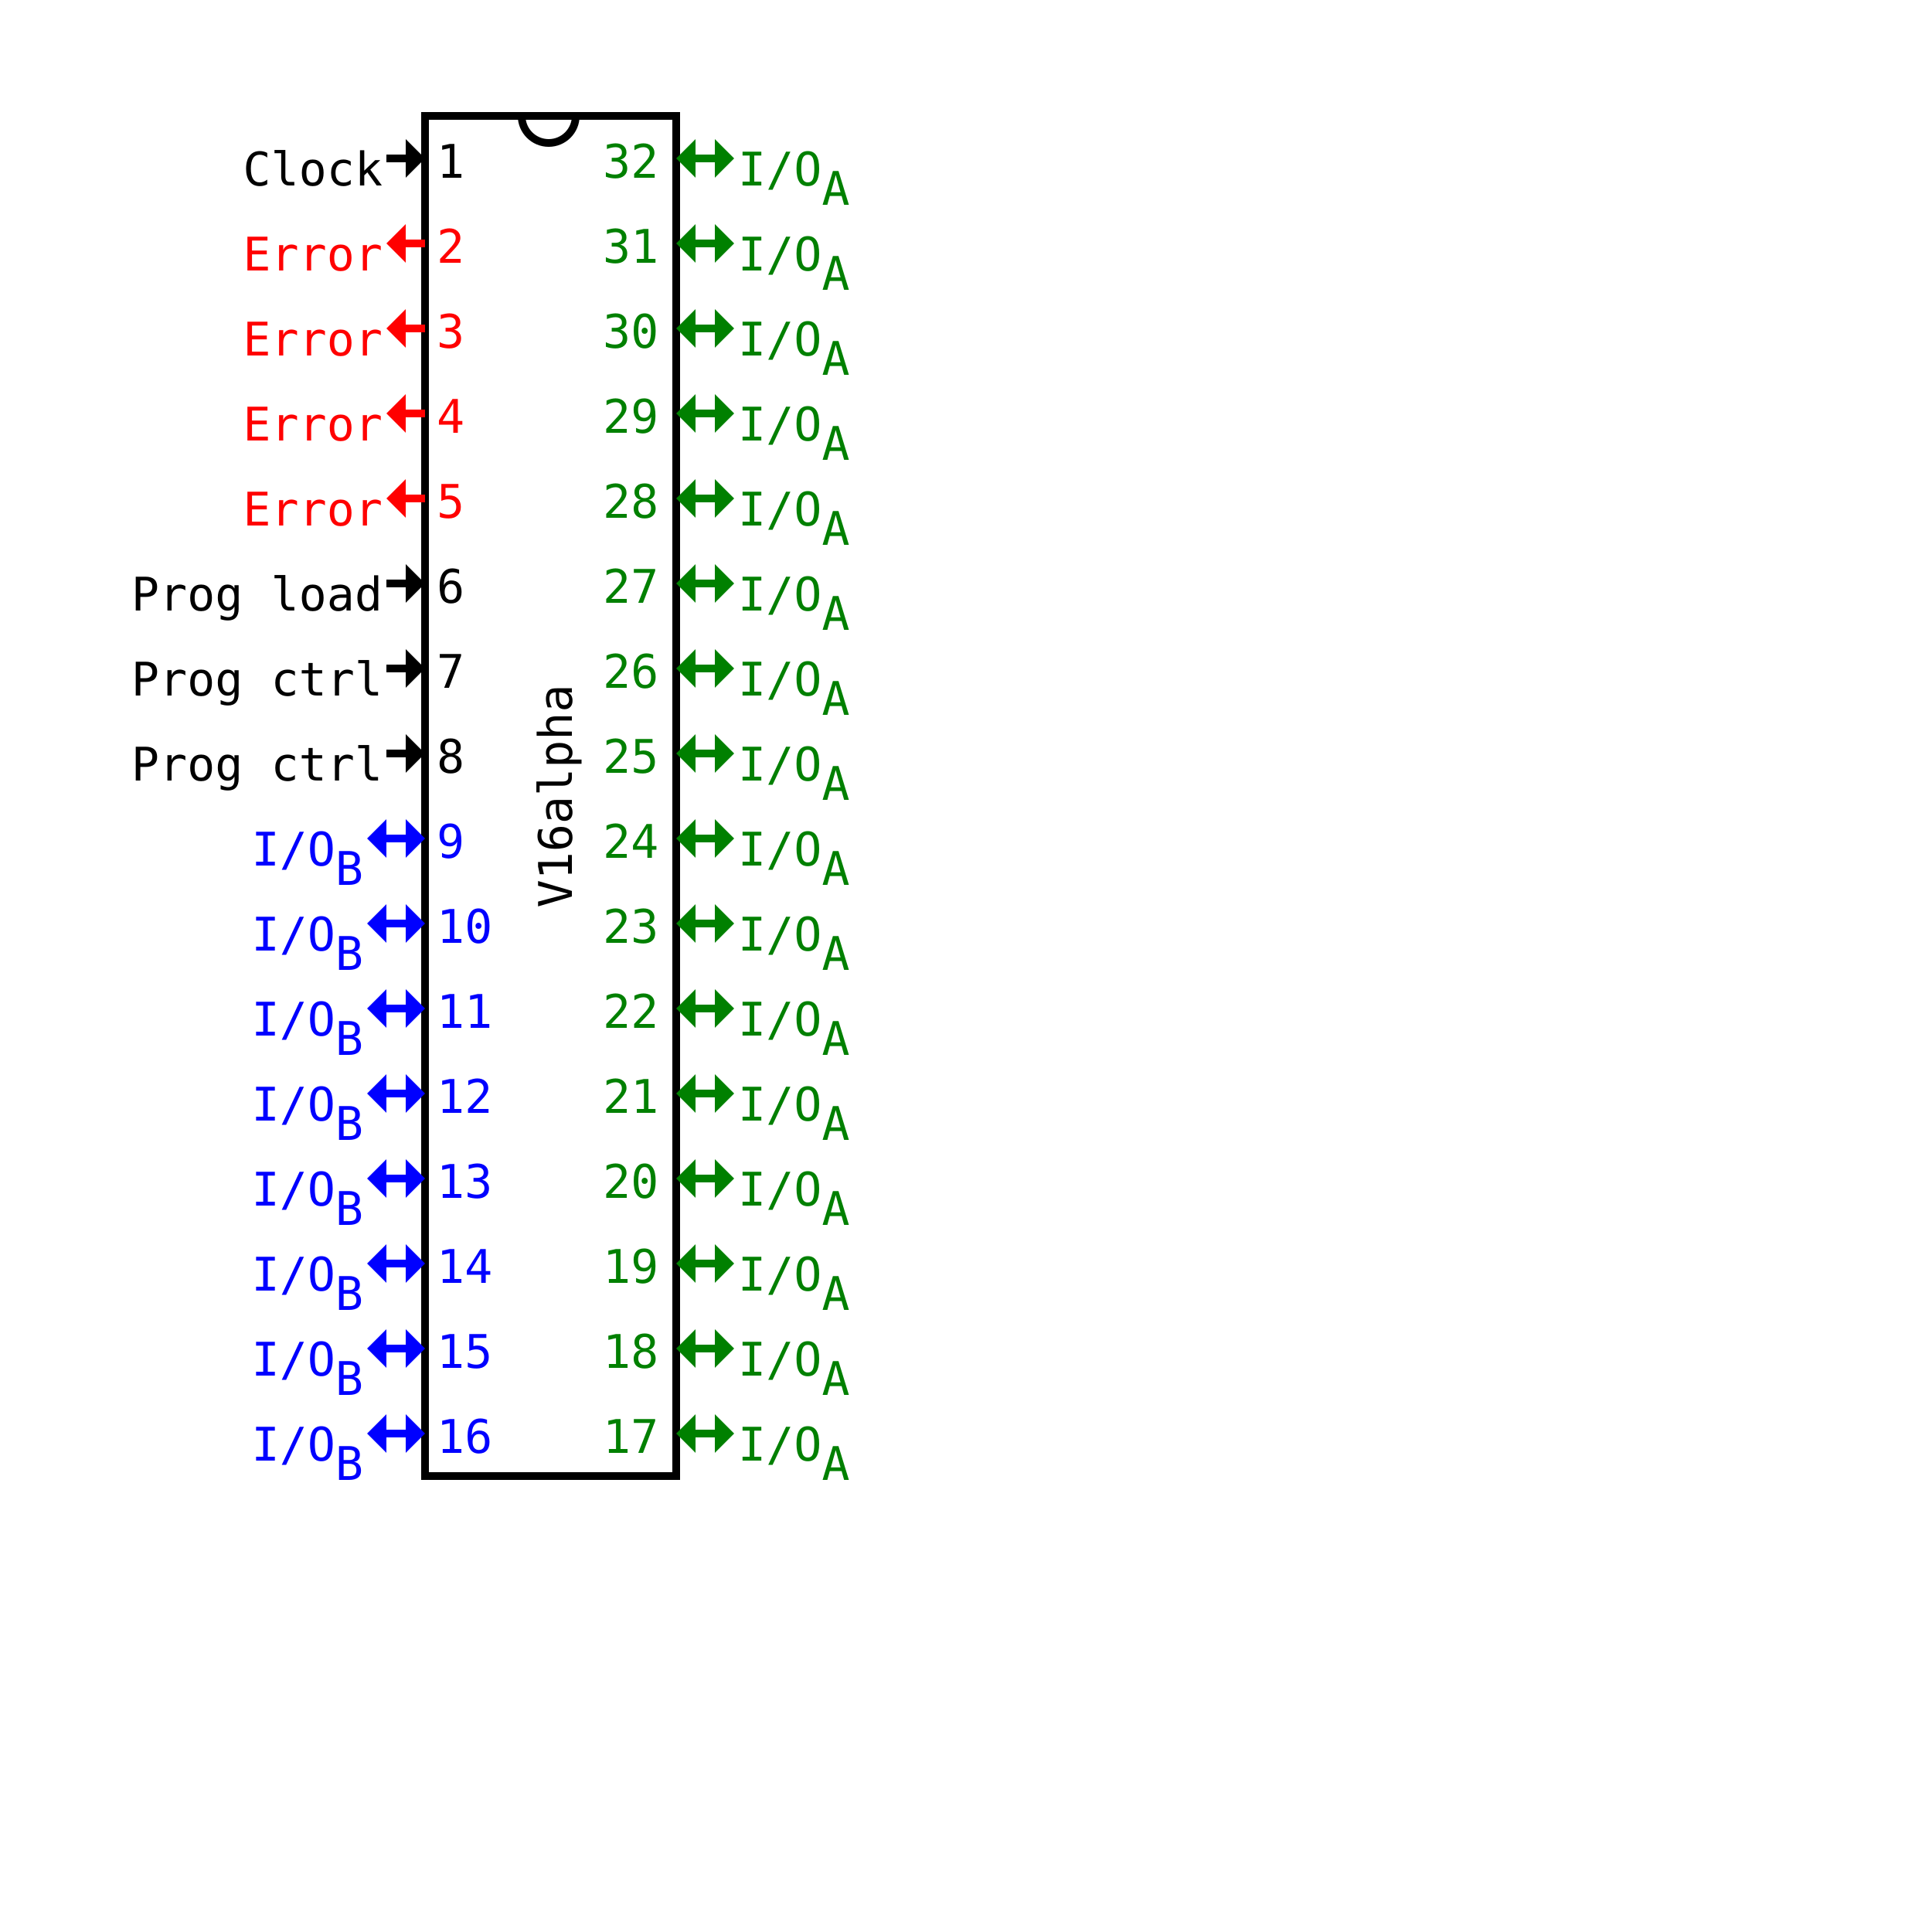
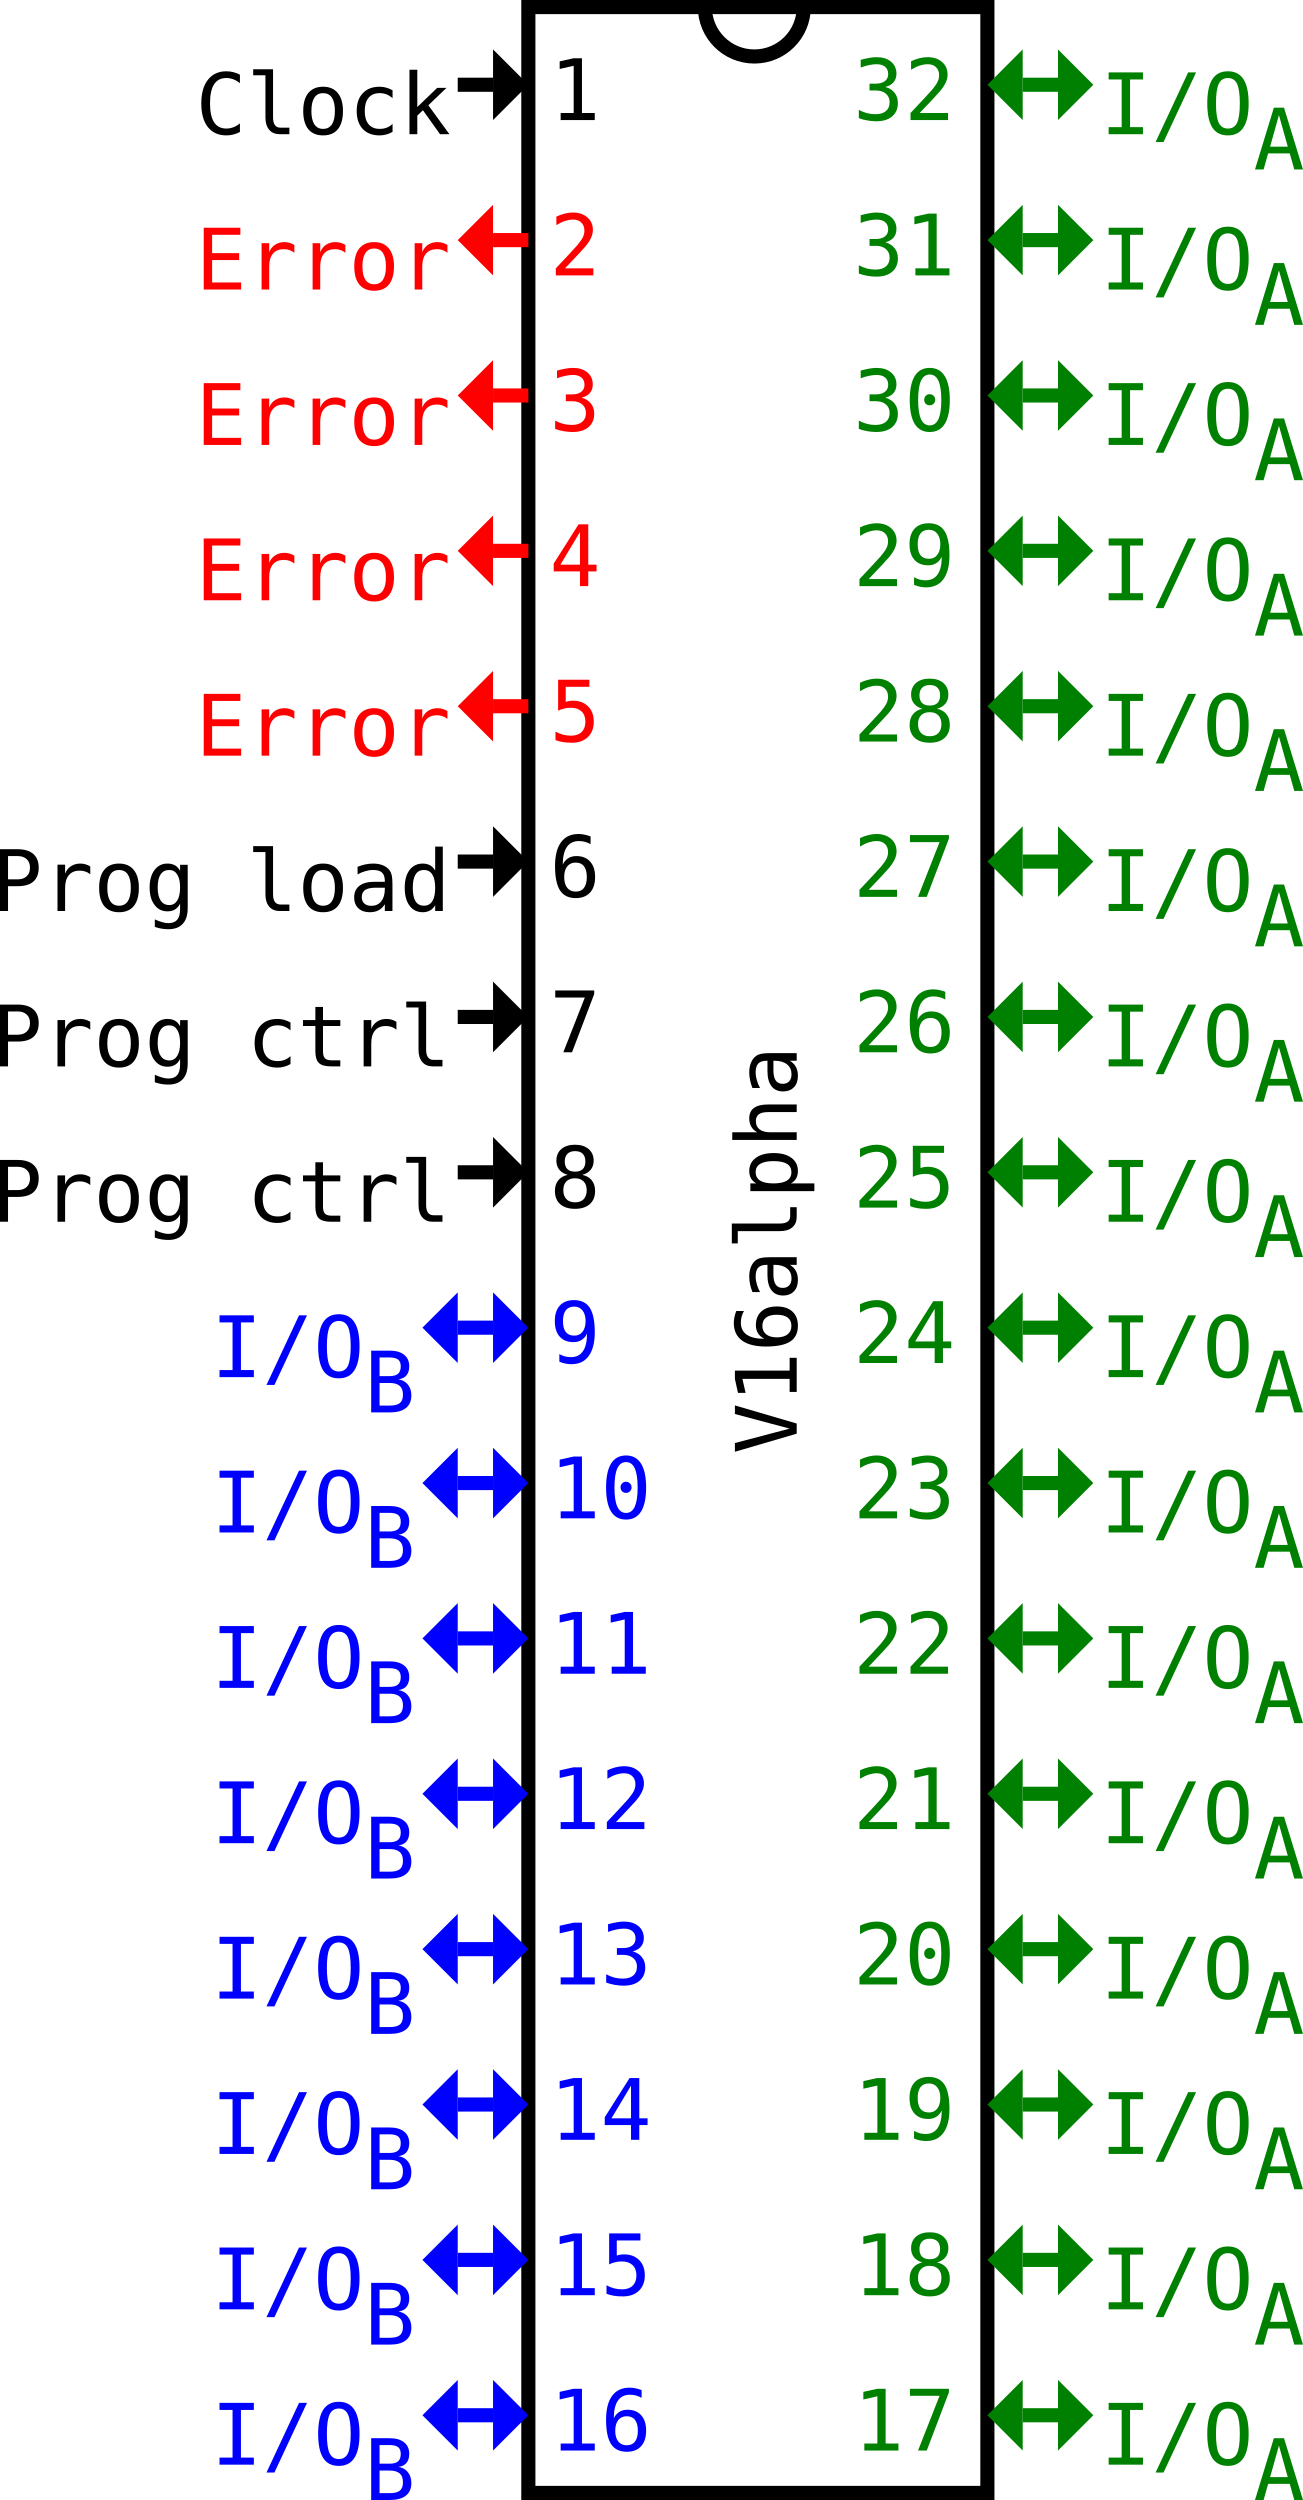
- <svg xmlns="http://www.w3.org/2000/svg" version="1.1" id="diagramSVG" viewBox="0 0 500 500">
-   <rect x="110" y="30" width="65" height="352" fill="none" stroke-width="2" stroke="black" />
-   <text x="142" y="206" transform="rotate(-90 142 206)" alignment-baseline="central" text-anchor="middle" font-family="monospace">
-     <tspan x="142" dy="0.5em">V16alpha</tspan>
+ <svg xmlns="http://www.w3.org/2000/svg" version="1.1" id="diagramSVG" viewBox="0 0 184.479 354" width="184.479" height="354">
+   <defs id="defs365" />
+   <rect x="74.814" y="1" width="65" height="352" id="rect2" style="fill:none;stroke:#000000;stroke-width:2" />
+   <text x="-177" y="106.814" transform="rotate(-90)" alignment-baseline="central" id="text6" style="font-family:monospace;text-anchor:middle">
+     <tspan x="-177" dy="6" id="tspan4">V16alpha</tspan>
  </text>
-   <path d="M135 30A 7 7 0 0 0 149 30" stroke="black" fill="black" fill-opacity="0" stroke-width="2" />
-   <text x="156" y="46" font-family="monospace" fill="green">32</text>
-   <polygon points="180 36 180 46 175 41" fill="green" />
-   <line x1="180" y1="41" x2="185" y2="41" stroke="green" stroke-width="2" />
-   <polygon points="185 36 185 46 190 41" fill="green" />
-   <text x="191" y="48" transform="rotate(0 191 48)" font-family="monospace" fill="green"> I/O<tspan dy="5">A</tspan>
+   <path d="M 99.814,1 A 7,7 0 0 0 113.814,1" id="path8" style="fill:#000000;fill-opacity:0;stroke:#000000;stroke-width:2" />
+   <text x="120.814" y="17" id="text10" style="font-family:monospace;fill:#008000">32</text>
+   <polygon points="175,41 180,36 180,46 " id="polygon12" style="fill:#008000" transform="translate(-35.18555,-29)" />
+   <line x1="144.814" y1="12" x2="149.814" y2="12" id="line14" style="stroke:#008000;stroke-width:2" />
+   <polygon points="190,41 185,36 185,46 " id="polygon16" style="fill:#008000" transform="translate(-35.18555,-29)" />
+   <text x="155.814" y="19" id="text20" style="font-family:monospace;fill:#008000">I/O<tspan dy="5" id="tspan18">A</tspan>
  </text>
-   <text x="156" y="68" font-family="monospace" fill="green">31</text>
-   <polygon points="180 58 180 68 175 63" fill="green" />
-   <line x1="180" y1="63" x2="185" y2="63" stroke="green" stroke-width="2" />
-   <polygon points="185 58 185 68 190 63" fill="green" />
-   <text x="191" y="70" transform="rotate(0 191 70)" font-family="monospace" fill="green"> I/O<tspan dy="5">A</tspan>
+   <text x="120.814" y="39" id="text22" style="font-family:monospace;fill:#008000">31</text>
+   <polygon points="175,63 180,58 180,68 " id="polygon24" style="fill:#008000" transform="translate(-35.18555,-29)" />
+   <line x1="144.814" y1="34" x2="149.814" y2="34" id="line26" style="stroke:#008000;stroke-width:2" />
+   <polygon points="190,63 185,58 185,68 " id="polygon28" style="fill:#008000" transform="translate(-35.18555,-29)" />
+   <text x="155.814" y="41" id="text32" style="font-family:monospace;fill:#008000">I/O<tspan dy="5" id="tspan30">A</tspan>
  </text>
-   <text x="156" y="90" font-family="monospace" fill="green">30</text>
-   <polygon points="180 80 180 90 175 85" fill="green" />
-   <line x1="180" y1="85" x2="185" y2="85" stroke="green" stroke-width="2" />
-   <polygon points="185 80 185 90 190 85" fill="green" />
-   <text x="191" y="92" transform="rotate(0 191 92)" font-family="monospace" fill="green"> I/O<tspan dy="5">A</tspan>
+   <text x="120.814" y="61" id="text34" style="font-family:monospace;fill:#008000">30</text>
+   <polygon points="175,85 180,80 180,90 " id="polygon36" style="fill:#008000" transform="translate(-35.18555,-29)" />
+   <line x1="144.814" y1="56" x2="149.814" y2="56" id="line38" style="stroke:#008000;stroke-width:2" />
+   <polygon points="190,85 185,80 185,90 " id="polygon40" style="fill:#008000" transform="translate(-35.18555,-29)" />
+   <text x="155.814" y="63" id="text44" style="font-family:monospace;fill:#008000">I/O<tspan dy="5" id="tspan42">A</tspan>
  </text>
-   <text x="156" y="112" font-family="monospace" fill="green">29</text>
-   <polygon points="180 102 180 112 175 107" fill="green" />
-   <line x1="180" y1="107" x2="185" y2="107" stroke="green" stroke-width="2" />
-   <polygon points="185 102 185 112 190 107" fill="green" />
-   <text x="191" y="114" transform="rotate(0 191 114)" font-family="monospace" fill="green"> I/O<tspan dy="5">A</tspan>
+   <text x="120.814" y="83" id="text46" style="font-family:monospace;fill:#008000">29</text>
+   <polygon points="175,107 180,102 180,112 " id="polygon48" style="fill:#008000" transform="translate(-35.18555,-29)" />
+   <line x1="144.814" y1="78" x2="149.814" y2="78" id="line50" style="stroke:#008000;stroke-width:2" />
+   <polygon points="190,107 185,102 185,112 " id="polygon52" style="fill:#008000" transform="translate(-35.18555,-29)" />
+   <text x="155.814" y="85" id="text56" style="font-family:monospace;fill:#008000">I/O<tspan dy="5" id="tspan54">A</tspan>
  </text>
-   <text x="156" y="134" font-family="monospace" fill="green">28</text>
-   <polygon points="180 124 180 134 175 129" fill="green" />
-   <line x1="180" y1="129" x2="185" y2="129" stroke="green" stroke-width="2" />
-   <polygon points="185 124 185 134 190 129" fill="green" />
-   <text x="191" y="136" transform="rotate(0 191 136)" font-family="monospace" fill="green"> I/O<tspan dy="5">A</tspan>
+   <text x="120.814" y="105" id="text58" style="font-family:monospace;fill:#008000">28</text>
+   <polygon points="175,129 180,124 180,134 " id="polygon60" style="fill:#008000" transform="translate(-35.18555,-29)" />
+   <line x1="144.814" y1="100" x2="149.814" y2="100" id="line62" style="stroke:#008000;stroke-width:2" />
+   <polygon points="190,129 185,124 185,134 " id="polygon64" style="fill:#008000" transform="translate(-35.18555,-29)" />
+   <text x="155.814" y="107" id="text68" style="font-family:monospace;fill:#008000">I/O<tspan dy="5" id="tspan66">A</tspan>
  </text>
-   <text x="156" y="156" font-family="monospace" fill="green">27</text>
-   <polygon points="180 146 180 156 175 151" fill="green" />
-   <line x1="180" y1="151" x2="185" y2="151" stroke="green" stroke-width="2" />
-   <polygon points="185 146 185 156 190 151" fill="green" />
-   <text x="191" y="158" transform="rotate(0 191 158)" font-family="monospace" fill="green"> I/O<tspan dy="5">A</tspan>
+   <text x="120.814" y="127" id="text70" style="font-family:monospace;fill:#008000">27</text>
+   <polygon points="175,151 180,146 180,156 " id="polygon72" style="fill:#008000" transform="translate(-35.18555,-29)" />
+   <line x1="144.814" y1="122" x2="149.814" y2="122" id="line74" style="stroke:#008000;stroke-width:2" />
+   <polygon points="190,151 185,146 185,156 " id="polygon76" style="fill:#008000" transform="translate(-35.18555,-29)" />
+   <text x="155.814" y="129" id="text80" style="font-family:monospace;fill:#008000">I/O<tspan dy="5" id="tspan78">A</tspan>
  </text>
-   <text x="156" y="178" font-family="monospace" fill="green">26</text>
-   <polygon points="180 168 180 178 175 173" fill="green" />
-   <line x1="180" y1="173" x2="185" y2="173" stroke="green" stroke-width="2" />
-   <polygon points="185 168 185 178 190 173" fill="green" />
-   <text x="191" y="180" transform="rotate(0 191 180)" font-family="monospace" fill="green"> I/O<tspan dy="5">A</tspan>
+   <text x="120.814" y="149" id="text82" style="font-family:monospace;fill:#008000">26</text>
+   <polygon points="175,173 180,168 180,178 " id="polygon84" style="fill:#008000" transform="translate(-35.18555,-29)" />
+   <line x1="144.814" y1="144" x2="149.814" y2="144" id="line86" style="stroke:#008000;stroke-width:2" />
+   <polygon points="190,173 185,168 185,178 " id="polygon88" style="fill:#008000" transform="translate(-35.18555,-29)" />
+   <text x="155.814" y="151" id="text92" style="font-family:monospace;fill:#008000">I/O<tspan dy="5" id="tspan90">A</tspan>
  </text>
-   <text x="156" y="200" font-family="monospace" fill="green">25</text>
-   <polygon points="180 190 180 200 175 195" fill="green" />
-   <line x1="180" y1="195" x2="185" y2="195" stroke="green" stroke-width="2" />
-   <polygon points="185 190 185 200 190 195" fill="green" />
-   <text x="191" y="202" transform="rotate(0 191 202)" font-family="monospace" fill="green"> I/O<tspan dy="5">A</tspan>
+   <text x="120.814" y="171" id="text94" style="font-family:monospace;fill:#008000">25</text>
+   <polygon points="175,195 180,190 180,200 " id="polygon96" style="fill:#008000" transform="translate(-35.18555,-29)" />
+   <line x1="144.814" y1="166" x2="149.814" y2="166" id="line98" style="stroke:#008000;stroke-width:2" />
+   <polygon points="190,195 185,190 185,200 " id="polygon100" style="fill:#008000" transform="translate(-35.18555,-29)" />
+   <text x="155.814" y="173" id="text104" style="font-family:monospace;fill:#008000">I/O<tspan dy="5" id="tspan102">A</tspan>
  </text>
-   <text x="156" y="222" font-family="monospace" fill="green">24</text>
-   <polygon points="180 212 180 222 175 217" fill="green" />
-   <line x1="180" y1="217" x2="185" y2="217" stroke="green" stroke-width="2" />
-   <polygon points="185 212 185 222 190 217" fill="green" />
-   <text x="191" y="224" transform="rotate(0 191 224)" font-family="monospace" fill="green"> I/O<tspan dy="5">A</tspan>
+   <text x="120.814" y="193" id="text106" style="font-family:monospace;fill:#008000">24</text>
+   <polygon points="175,217 180,212 180,222 " id="polygon108" style="fill:#008000" transform="translate(-35.18555,-29)" />
+   <line x1="144.814" y1="188" x2="149.814" y2="188" id="line110" style="stroke:#008000;stroke-width:2" />
+   <polygon points="190,217 185,212 185,222 " id="polygon112" style="fill:#008000" transform="translate(-35.18555,-29)" />
+   <text x="155.814" y="195" id="text116" style="font-family:monospace;fill:#008000">I/O<tspan dy="5" id="tspan114">A</tspan>
  </text>
-   <text x="156" y="244" font-family="monospace" fill="green">23</text>
-   <polygon points="180 234 180 244 175 239" fill="green" />
-   <line x1="180" y1="239" x2="185" y2="239" stroke="green" stroke-width="2" />
-   <polygon points="185 234 185 244 190 239" fill="green" />
-   <text x="191" y="246" transform="rotate(0 191 246)" font-family="monospace" fill="green"> I/O<tspan dy="5">A</tspan>
+   <text x="120.814" y="215" id="text118" style="font-family:monospace;fill:#008000">23</text>
+   <polygon points="175,239 180,234 180,244 " id="polygon120" style="fill:#008000" transform="translate(-35.18555,-29)" />
+   <line x1="144.814" y1="210" x2="149.814" y2="210" id="line122" style="stroke:#008000;stroke-width:2" />
+   <polygon points="190,239 185,234 185,244 " id="polygon124" style="fill:#008000" transform="translate(-35.18555,-29)" />
+   <text x="155.814" y="217" id="text128" style="font-family:monospace;fill:#008000">I/O<tspan dy="5" id="tspan126">A</tspan>
  </text>
-   <text x="156" y="266" font-family="monospace" fill="green">22</text>
-   <polygon points="180 256 180 266 175 261" fill="green" />
-   <line x1="180" y1="261" x2="185" y2="261" stroke="green" stroke-width="2" />
-   <polygon points="185 256 185 266 190 261" fill="green" />
-   <text x="191" y="268" transform="rotate(0 191 268)" font-family="monospace" fill="green"> I/O<tspan dy="5">A</tspan>
+   <text x="120.814" y="237" id="text130" style="font-family:monospace;fill:#008000">22</text>
+   <polygon points="175,261 180,256 180,266 " id="polygon132" style="fill:#008000" transform="translate(-35.18555,-29)" />
+   <line x1="144.814" y1="232" x2="149.814" y2="232" id="line134" style="stroke:#008000;stroke-width:2" />
+   <polygon points="190,261 185,256 185,266 " id="polygon136" style="fill:#008000" transform="translate(-35.18555,-29)" />
+   <text x="155.814" y="239" id="text140" style="font-family:monospace;fill:#008000">I/O<tspan dy="5" id="tspan138">A</tspan>
  </text>
-   <text x="156" y="288" font-family="monospace" fill="green">21</text>
-   <polygon points="180 278 180 288 175 283" fill="green" />
-   <line x1="180" y1="283" x2="185" y2="283" stroke="green" stroke-width="2" />
-   <polygon points="185 278 185 288 190 283" fill="green" />
-   <text x="191" y="290" transform="rotate(0 191 290)" font-family="monospace" fill="green"> I/O<tspan dy="5">A</tspan>
+   <text x="120.814" y="259" id="text142" style="font-family:monospace;fill:#008000">21</text>
+   <polygon points="175,283 180,278 180,288 " id="polygon144" style="fill:#008000" transform="translate(-35.18555,-29)" />
+   <line x1="144.814" y1="254" x2="149.814" y2="254" id="line146" style="stroke:#008000;stroke-width:2" />
+   <polygon points="190,283 185,278 185,288 " id="polygon148" style="fill:#008000" transform="translate(-35.18555,-29)" />
+   <text x="155.814" y="261" id="text152" style="font-family:monospace;fill:#008000">I/O<tspan dy="5" id="tspan150">A</tspan>
  </text>
-   <text x="156" y="310" font-family="monospace" fill="green">20</text>
-   <polygon points="180 300 180 310 175 305" fill="green" />
-   <line x1="180" y1="305" x2="185" y2="305" stroke="green" stroke-width="2" />
-   <polygon points="185 300 185 310 190 305" fill="green" />
-   <text x="191" y="312" transform="rotate(0 191 312)" font-family="monospace" fill="green"> I/O<tspan dy="5">A</tspan>
+   <text x="120.814" y="281" id="text154" style="font-family:monospace;fill:#008000">20</text>
+   <polygon points="175,305 180,300 180,310 " id="polygon156" style="fill:#008000" transform="translate(-35.18555,-29)" />
+   <line x1="144.814" y1="276" x2="149.814" y2="276" id="line158" style="stroke:#008000;stroke-width:2" />
+   <polygon points="190,305 185,300 185,310 " id="polygon160" style="fill:#008000" transform="translate(-35.18555,-29)" />
+   <text x="155.814" y="283" id="text164" style="font-family:monospace;fill:#008000">I/O<tspan dy="5" id="tspan162">A</tspan>
  </text>
-   <text x="156" y="332" font-family="monospace" fill="green">19</text>
-   <polygon points="180 322 180 332 175 327" fill="green" />
-   <line x1="180" y1="327" x2="185" y2="327" stroke="green" stroke-width="2" />
-   <polygon points="185 322 185 332 190 327" fill="green" />
-   <text x="191" y="334" transform="rotate(0 191 334)" font-family="monospace" fill="green"> I/O<tspan dy="5">A</tspan>
+   <text x="120.814" y="303" id="text166" style="font-family:monospace;fill:#008000">19</text>
+   <polygon points="175,327 180,322 180,332 " id="polygon168" style="fill:#008000" transform="translate(-35.18555,-29)" />
+   <line x1="144.814" y1="298" x2="149.814" y2="298" id="line170" style="stroke:#008000;stroke-width:2" />
+   <polygon points="190,327 185,322 185,332 " id="polygon172" style="fill:#008000" transform="translate(-35.18555,-29)" />
+   <text x="155.814" y="305" id="text176" style="font-family:monospace;fill:#008000">I/O<tspan dy="5" id="tspan174">A</tspan>
  </text>
-   <text x="156" y="354" font-family="monospace" fill="green">18</text>
-   <polygon points="180 344 180 354 175 349" fill="green" />
-   <line x1="180" y1="349" x2="185" y2="349" stroke="green" stroke-width="2" />
-   <polygon points="185 344 185 354 190 349" fill="green" />
-   <text x="191" y="356" transform="rotate(0 191 356)" font-family="monospace" fill="green"> I/O<tspan dy="5">A</tspan>
+   <text x="120.814" y="325" id="text178" style="font-family:monospace;fill:#008000">18</text>
+   <polygon points="175,349 180,344 180,354 " id="polygon180" style="fill:#008000" transform="translate(-35.18555,-29)" />
+   <line x1="144.814" y1="320" x2="149.814" y2="320" id="line182" style="stroke:#008000;stroke-width:2" />
+   <polygon points="190,349 185,344 185,354 " id="polygon184" style="fill:#008000" transform="translate(-35.18555,-29)" />
+   <text x="155.814" y="327" id="text188" style="font-family:monospace;fill:#008000">I/O<tspan dy="5" id="tspan186">A</tspan>
  </text>
-   <text x="156" y="376" font-family="monospace" fill="green">17</text>
-   <polygon points="180 366 180 376 175 371" fill="green" />
-   <line x1="180" y1="371" x2="185" y2="371" stroke="green" stroke-width="2" />
-   <polygon points="185 366 185 376 190 371" fill="green" />
-   <text x="191" y="378" transform="rotate(0 191 378)" font-family="monospace" fill="green"> I/O<tspan dy="5">A</tspan>
+   <text x="120.814" y="347" id="text190" style="font-family:monospace;fill:#008000">17</text>
+   <polygon points="175,371 180,366 180,376 " id="polygon192" style="fill:#008000" transform="translate(-35.18555,-29)" />
+   <line x1="144.814" y1="342" x2="149.814" y2="342" id="line194" style="stroke:#008000;stroke-width:2" />
+   <polygon points="190,371 185,366 185,376 " id="polygon196" style="fill:#008000" transform="translate(-35.18555,-29)" />
+   <text x="155.814" y="349" id="text200" style="font-family:monospace;fill:#008000">I/O<tspan dy="5" id="tspan198">A</tspan>
  </text>
-   <text x="113" y="46" font-family="monospace" fill="black">1</text>
-   <polygon points="105 36 105 46 110 41" fill="black" />
-   <line x1="105" y1="41" x2="100" y2="41" stroke="black" stroke-width="2" />
-   <text x="99" y="48" transform="rotate(0 99 48)" font-family="monospace" fill="black" text-anchor="end"> Clock</text>
-   <text x="113" y="68" font-family="monospace" fill="red">2</text>
-   <line x1="110" y1="63" x2="105" y2="63" stroke="red" stroke-width="2" />
-   <polygon points="105 58 105 68 100 63" fill="red" />
-   <text x="99" y="70" transform="rotate(0 99 70)" font-family="monospace" fill="red" text-anchor="end"> Error</text>
-   <text x="113" y="90" font-family="monospace" fill="red">3</text>
-   <line x1="110" y1="85" x2="105" y2="85" stroke="red" stroke-width="2" />
-   <polygon points="105 80 105 90 100 85" fill="red" />
-   <text x="99" y="92" transform="rotate(0 99 92)" font-family="monospace" fill="red" text-anchor="end"> Error</text>
-   <text x="113" y="112" font-family="monospace" fill="red">4</text>
-   <line x1="110" y1="107" x2="105" y2="107" stroke="red" stroke-width="2" />
-   <polygon points="105 102 105 112 100 107" fill="red" />
-   <text x="99" y="114" transform="rotate(0 99 114)" font-family="monospace" fill="red" text-anchor="end"> Error</text>
-   <text x="113" y="134" font-family="monospace" fill="red">5</text>
-   <line x1="110" y1="129" x2="105" y2="129" stroke="red" stroke-width="2" />
-   <polygon points="105 124 105 134 100 129" fill="red" />
-   <text x="99" y="136" transform="rotate(0 99 136)" font-family="monospace" fill="red" text-anchor="end"> Error</text>
-   <text x="113" y="156" font-family="monospace" fill="black">6</text>
-   <polygon points="105 146 105 156 110 151" fill="black" />
-   <line x1="105" y1="151" x2="100" y2="151" stroke="black" stroke-width="2" />
-   <text x="99" y="158" transform="rotate(0 99 158)" font-family="monospace" fill="black" text-anchor="end"> Prog load</text>
-   <text x="113" y="178" font-family="monospace" fill="black">7</text>
-   <polygon points="105 168 105 178 110 173" fill="black" />
-   <line x1="105" y1="173" x2="100" y2="173" stroke="black" stroke-width="2" />
-   <text x="99" y="180" transform="rotate(0 99 180)" font-family="monospace" fill="black" text-anchor="end"> Prog ctrl</text>
-   <text x="113" y="200" font-family="monospace" fill="black">8</text>
-   <polygon points="105 190 105 200 110 195" fill="black" />
-   <line x1="105" y1="195" x2="100" y2="195" stroke="black" stroke-width="2" />
-   <text x="99" y="202" transform="rotate(0 99 202)" font-family="monospace" fill="black" text-anchor="end"> Prog ctrl</text>
-   <text x="113" y="222" font-family="monospace" fill="blue">9</text>
-   <polygon points="105 212 105 222 110 217" fill="blue" />
-   <line x1="105" y1="217" x2="100" y2="217" stroke="blue" stroke-width="2" />
-   <polygon points="100 212 100 222 95 217" fill="blue" />
-   <text x="94" y="224" transform="rotate(0 94 224)" font-family="monospace" fill="blue" text-anchor="end"> I/O<tspan dy="5">B</tspan>
+   <text x="77.814" y="17" id="text202" style="font-family:monospace;fill:#000000">1</text>
+   <polygon points="110,41 105,36 105,46 " id="polygon204" style="fill:#000000" transform="translate(-35.18555,-29)" />
+   <line x1="69.814" y1="12" x2="64.814" y2="12" id="line206" style="stroke:#000000;stroke-width:2" />
+   <text x="63.814" y="19" id="text208" style="font-family:monospace;text-anchor:end;fill:#000000">Clock</text>
+   <text x="77.814" y="39" id="text210" style="font-family:monospace;fill:#ff0000">2</text>
+   <line x1="74.814" y1="34" x2="69.814" y2="34" id="line212" style="stroke:#ff0000;stroke-width:2" />
+   <polygon points="100,63 105,58 105,68 " id="polygon214" style="fill:#ff0000" transform="translate(-35.18555,-29)" />
+   <text x="63.814" y="41" id="text216" style="font-family:monospace;text-anchor:end;fill:#ff0000">Error</text>
+   <text x="77.814" y="61" id="text218" style="font-family:monospace;fill:#ff0000">3</text>
+   <line x1="74.814" y1="56" x2="69.814" y2="56" id="line220" style="stroke:#ff0000;stroke-width:2" />
+   <polygon points="100,85 105,80 105,90 " id="polygon222" style="fill:#ff0000" transform="translate(-35.18555,-29)" />
+   <text x="63.814" y="63" id="text224" style="font-family:monospace;text-anchor:end;fill:#ff0000">Error</text>
+   <text x="77.814" y="83" id="text226" style="font-family:monospace;fill:#ff0000">4</text>
+   <line x1="74.814" y1="78" x2="69.814" y2="78" id="line228" style="stroke:#ff0000;stroke-width:2" />
+   <polygon points="100,107 105,102 105,112 " id="polygon230" style="fill:#ff0000" transform="translate(-35.18555,-29)" />
+   <text x="63.814" y="85" id="text232" style="font-family:monospace;text-anchor:end;fill:#ff0000">Error</text>
+   <text x="77.814" y="105" id="text234" style="font-family:monospace;fill:#ff0000">5</text>
+   <line x1="74.814" y1="100" x2="69.814" y2="100" id="line236" style="stroke:#ff0000;stroke-width:2" />
+   <polygon points="100,129 105,124 105,134 " id="polygon238" style="fill:#ff0000" transform="translate(-35.18555,-29)" />
+   <text x="63.814" y="107" id="text240" style="font-family:monospace;text-anchor:end;fill:#ff0000">Error</text>
+   <text x="77.814" y="127" id="text242" style="font-family:monospace;fill:#000000">6</text>
+   <polygon points="110,151 105,146 105,156 " id="polygon244" style="fill:#000000" transform="translate(-35.18555,-29)" />
+   <line x1="69.814" y1="122" x2="64.814" y2="122" id="line246" style="stroke:#000000;stroke-width:2" />
+   <text x="63.814" y="129" id="text248" style="font-family:monospace;text-anchor:end;fill:#000000">Prog load</text>
+   <text x="77.814" y="149" id="text250" style="font-family:monospace;fill:#000000">7</text>
+   <polygon points="110,173 105,168 105,178 " id="polygon252" style="fill:#000000" transform="translate(-35.18555,-29)" />
+   <line x1="69.814" y1="144" x2="64.814" y2="144" id="line254" style="stroke:#000000;stroke-width:2" />
+   <text x="63.814" y="151" id="text256" style="font-family:monospace;text-anchor:end;fill:#000000">Prog ctrl</text>
+   <text x="77.814" y="171" id="text258" style="font-family:monospace;fill:#000000">8</text>
+   <polygon points="110,195 105,190 105,200 " id="polygon260" style="fill:#000000" transform="translate(-35.18555,-29)" />
+   <line x1="69.814" y1="166" x2="64.814" y2="166" id="line262" style="stroke:#000000;stroke-width:2" />
+   <text x="63.814" y="173" id="text264" style="font-family:monospace;text-anchor:end;fill:#000000">Prog ctrl</text>
+   <text x="77.814" y="193" id="text266" style="font-family:monospace;fill:#0000ff">9</text>
+   <polygon points="110,217 105,212 105,222 " id="polygon268" style="fill:#0000ff" transform="translate(-35.18555,-29)" />
+   <line x1="69.814" y1="188" x2="64.814" y2="188" id="line270" style="stroke:#0000ff;stroke-width:2" />
+   <polygon points="95,217 100,212 100,222 " id="polygon272" style="fill:#0000ff" transform="translate(-35.18555,-29)" />
+   <text x="58.814" y="195" id="text276" style="font-family:monospace;text-anchor:end;fill:#0000ff">I/O<tspan dy="5" id="tspan274">B</tspan>
  </text>
-   <text x="113" y="244" font-family="monospace" fill="blue">10</text>
-   <polygon points="105 234 105 244 110 239" fill="blue" />
-   <line x1="105" y1="239" x2="100" y2="239" stroke="blue" stroke-width="2" />
-   <polygon points="100 234 100 244 95 239" fill="blue" />
-   <text x="94" y="246" transform="rotate(0 94 246)" font-family="monospace" fill="blue" text-anchor="end"> I/O<tspan dy="5">B</tspan>
+   <text x="77.814" y="215" id="text278" style="font-family:monospace;fill:#0000ff">10</text>
+   <polygon points="110,239 105,234 105,244 " id="polygon280" style="fill:#0000ff" transform="translate(-35.18555,-29)" />
+   <line x1="69.814" y1="210" x2="64.814" y2="210" id="line282" style="stroke:#0000ff;stroke-width:2" />
+   <polygon points="95,239 100,234 100,244 " id="polygon284" style="fill:#0000ff" transform="translate(-35.18555,-29)" />
+   <text x="58.814" y="217" id="text288" style="font-family:monospace;text-anchor:end;fill:#0000ff">I/O<tspan dy="5" id="tspan286">B</tspan>
  </text>
-   <text x="113" y="266" font-family="monospace" fill="blue">11</text>
-   <polygon points="105 256 105 266 110 261" fill="blue" />
-   <line x1="105" y1="261" x2="100" y2="261" stroke="blue" stroke-width="2" />
-   <polygon points="100 256 100 266 95 261" fill="blue" />
-   <text x="94" y="268" transform="rotate(0 94 268)" font-family="monospace" fill="blue" text-anchor="end"> I/O<tspan dy="5">B</tspan>
+   <text x="77.814" y="237" id="text290" style="font-family:monospace;fill:#0000ff">11</text>
+   <polygon points="110,261 105,256 105,266 " id="polygon292" style="fill:#0000ff" transform="translate(-35.18555,-29)" />
+   <line x1="69.814" y1="232" x2="64.814" y2="232" id="line294" style="stroke:#0000ff;stroke-width:2" />
+   <polygon points="95,261 100,256 100,266 " id="polygon296" style="fill:#0000ff" transform="translate(-35.18555,-29)" />
+   <text x="58.814" y="239" id="text300" style="font-family:monospace;text-anchor:end;fill:#0000ff">I/O<tspan dy="5" id="tspan298">B</tspan>
  </text>
-   <text x="113" y="288" font-family="monospace" fill="blue">12</text>
-   <polygon points="105 278 105 288 110 283" fill="blue" />
-   <line x1="105" y1="283" x2="100" y2="283" stroke="blue" stroke-width="2" />
-   <polygon points="100 278 100 288 95 283" fill="blue" />
-   <text x="94" y="290" transform="rotate(0 94 290)" font-family="monospace" fill="blue" text-anchor="end"> I/O<tspan dy="5">B</tspan>
+   <text x="77.814" y="259" id="text302" style="font-family:monospace;fill:#0000ff">12</text>
+   <polygon points="110,283 105,278 105,288 " id="polygon304" style="fill:#0000ff" transform="translate(-35.18555,-29)" />
+   <line x1="69.814" y1="254" x2="64.814" y2="254" id="line306" style="stroke:#0000ff;stroke-width:2" />
+   <polygon points="95,283 100,278 100,288 " id="polygon308" style="fill:#0000ff" transform="translate(-35.18555,-29)" />
+   <text x="58.814" y="261" id="text312" style="font-family:monospace;text-anchor:end;fill:#0000ff">I/O<tspan dy="5" id="tspan310">B</tspan>
  </text>
-   <text x="113" y="310" font-family="monospace" fill="blue">13</text>
-   <polygon points="105 300 105 310 110 305" fill="blue" />
-   <line x1="105" y1="305" x2="100" y2="305" stroke="blue" stroke-width="2" />
-   <polygon points="100 300 100 310 95 305" fill="blue" />
-   <text x="94" y="312" transform="rotate(0 94 312)" font-family="monospace" fill="blue" text-anchor="end"> I/O<tspan dy="5">B</tspan>
+   <text x="77.814" y="281" id="text314" style="font-family:monospace;fill:#0000ff">13</text>
+   <polygon points="110,305 105,300 105,310 " id="polygon316" style="fill:#0000ff" transform="translate(-35.18555,-29)" />
+   <line x1="69.814" y1="276" x2="64.814" y2="276" id="line318" style="stroke:#0000ff;stroke-width:2" />
+   <polygon points="95,305 100,300 100,310 " id="polygon320" style="fill:#0000ff" transform="translate(-35.18555,-29)" />
+   <text x="58.814" y="283" id="text324" style="font-family:monospace;text-anchor:end;fill:#0000ff">I/O<tspan dy="5" id="tspan322">B</tspan>
  </text>
-   <text x="113" y="332" font-family="monospace" fill="blue">14</text>
-   <polygon points="105 322 105 332 110 327" fill="blue" />
-   <line x1="105" y1="327" x2="100" y2="327" stroke="blue" stroke-width="2" />
-   <polygon points="100 322 100 332 95 327" fill="blue" />
-   <text x="94" y="334" transform="rotate(0 94 334)" font-family="monospace" fill="blue" text-anchor="end"> I/O<tspan dy="5">B</tspan>
+   <text x="77.814" y="303" id="text326" style="font-family:monospace;fill:#0000ff">14</text>
+   <polygon points="110,327 105,322 105,332 " id="polygon328" style="fill:#0000ff" transform="translate(-35.18555,-29)" />
+   <line x1="69.814" y1="298" x2="64.814" y2="298" id="line330" style="stroke:#0000ff;stroke-width:2" />
+   <polygon points="95,327 100,322 100,332 " id="polygon332" style="fill:#0000ff" transform="translate(-35.18555,-29)" />
+   <text x="58.814" y="305" id="text336" style="font-family:monospace;text-anchor:end;fill:#0000ff">I/O<tspan dy="5" id="tspan334">B</tspan>
  </text>
-   <text x="113" y="354" font-family="monospace" fill="blue">15</text>
-   <polygon points="105 344 105 354 110 349" fill="blue" />
-   <line x1="105" y1="349" x2="100" y2="349" stroke="blue" stroke-width="2" />
-   <polygon points="100 344 100 354 95 349" fill="blue" />
-   <text x="94" y="356" transform="rotate(0 94 356)" font-family="monospace" fill="blue" text-anchor="end"> I/O<tspan dy="5">B</tspan>
+   <text x="77.814" y="325" id="text338" style="font-family:monospace;fill:#0000ff">15</text>
+   <polygon points="110,349 105,344 105,354 " id="polygon340" style="fill:#0000ff" transform="translate(-35.18555,-29)" />
+   <line x1="69.814" y1="320" x2="64.814" y2="320" id="line342" style="stroke:#0000ff;stroke-width:2" />
+   <polygon points="95,349 100,344 100,354 " id="polygon344" style="fill:#0000ff" transform="translate(-35.18555,-29)" />
+   <text x="58.814" y="327" id="text348" style="font-family:monospace;text-anchor:end;fill:#0000ff">I/O<tspan dy="5" id="tspan346">B</tspan>
  </text>
-   <text x="113" y="376" font-family="monospace" fill="blue">16</text>
-   <polygon points="105 366 105 376 110 371" fill="blue" />
-   <line x1="105" y1="371" x2="100" y2="371" stroke="blue" stroke-width="2" />
-   <polygon points="100 366 100 376 95 371" fill="blue" />
-   <text x="94" y="378" transform="rotate(0 94 378)" font-family="monospace" fill="blue" text-anchor="end"> I/O<tspan dy="5">B</tspan>
+   <text x="77.814" y="347" id="text350" style="font-family:monospace;fill:#0000ff">16</text>
+   <polygon points="110,371 105,366 105,376 " id="polygon352" style="fill:#0000ff" transform="translate(-35.18555,-29)" />
+   <line x1="69.814" y1="342" x2="64.814" y2="342" id="line354" style="stroke:#0000ff;stroke-width:2" />
+   <polygon points="95,371 100,366 100,376 " id="polygon356" style="fill:#0000ff" transform="translate(-35.18555,-29)" />
+   <text x="58.814" y="349" id="text360" style="font-family:monospace;text-anchor:end;fill:#0000ff">I/O<tspan dy="5" id="tspan358">B</tspan>
  </text>
</svg>
